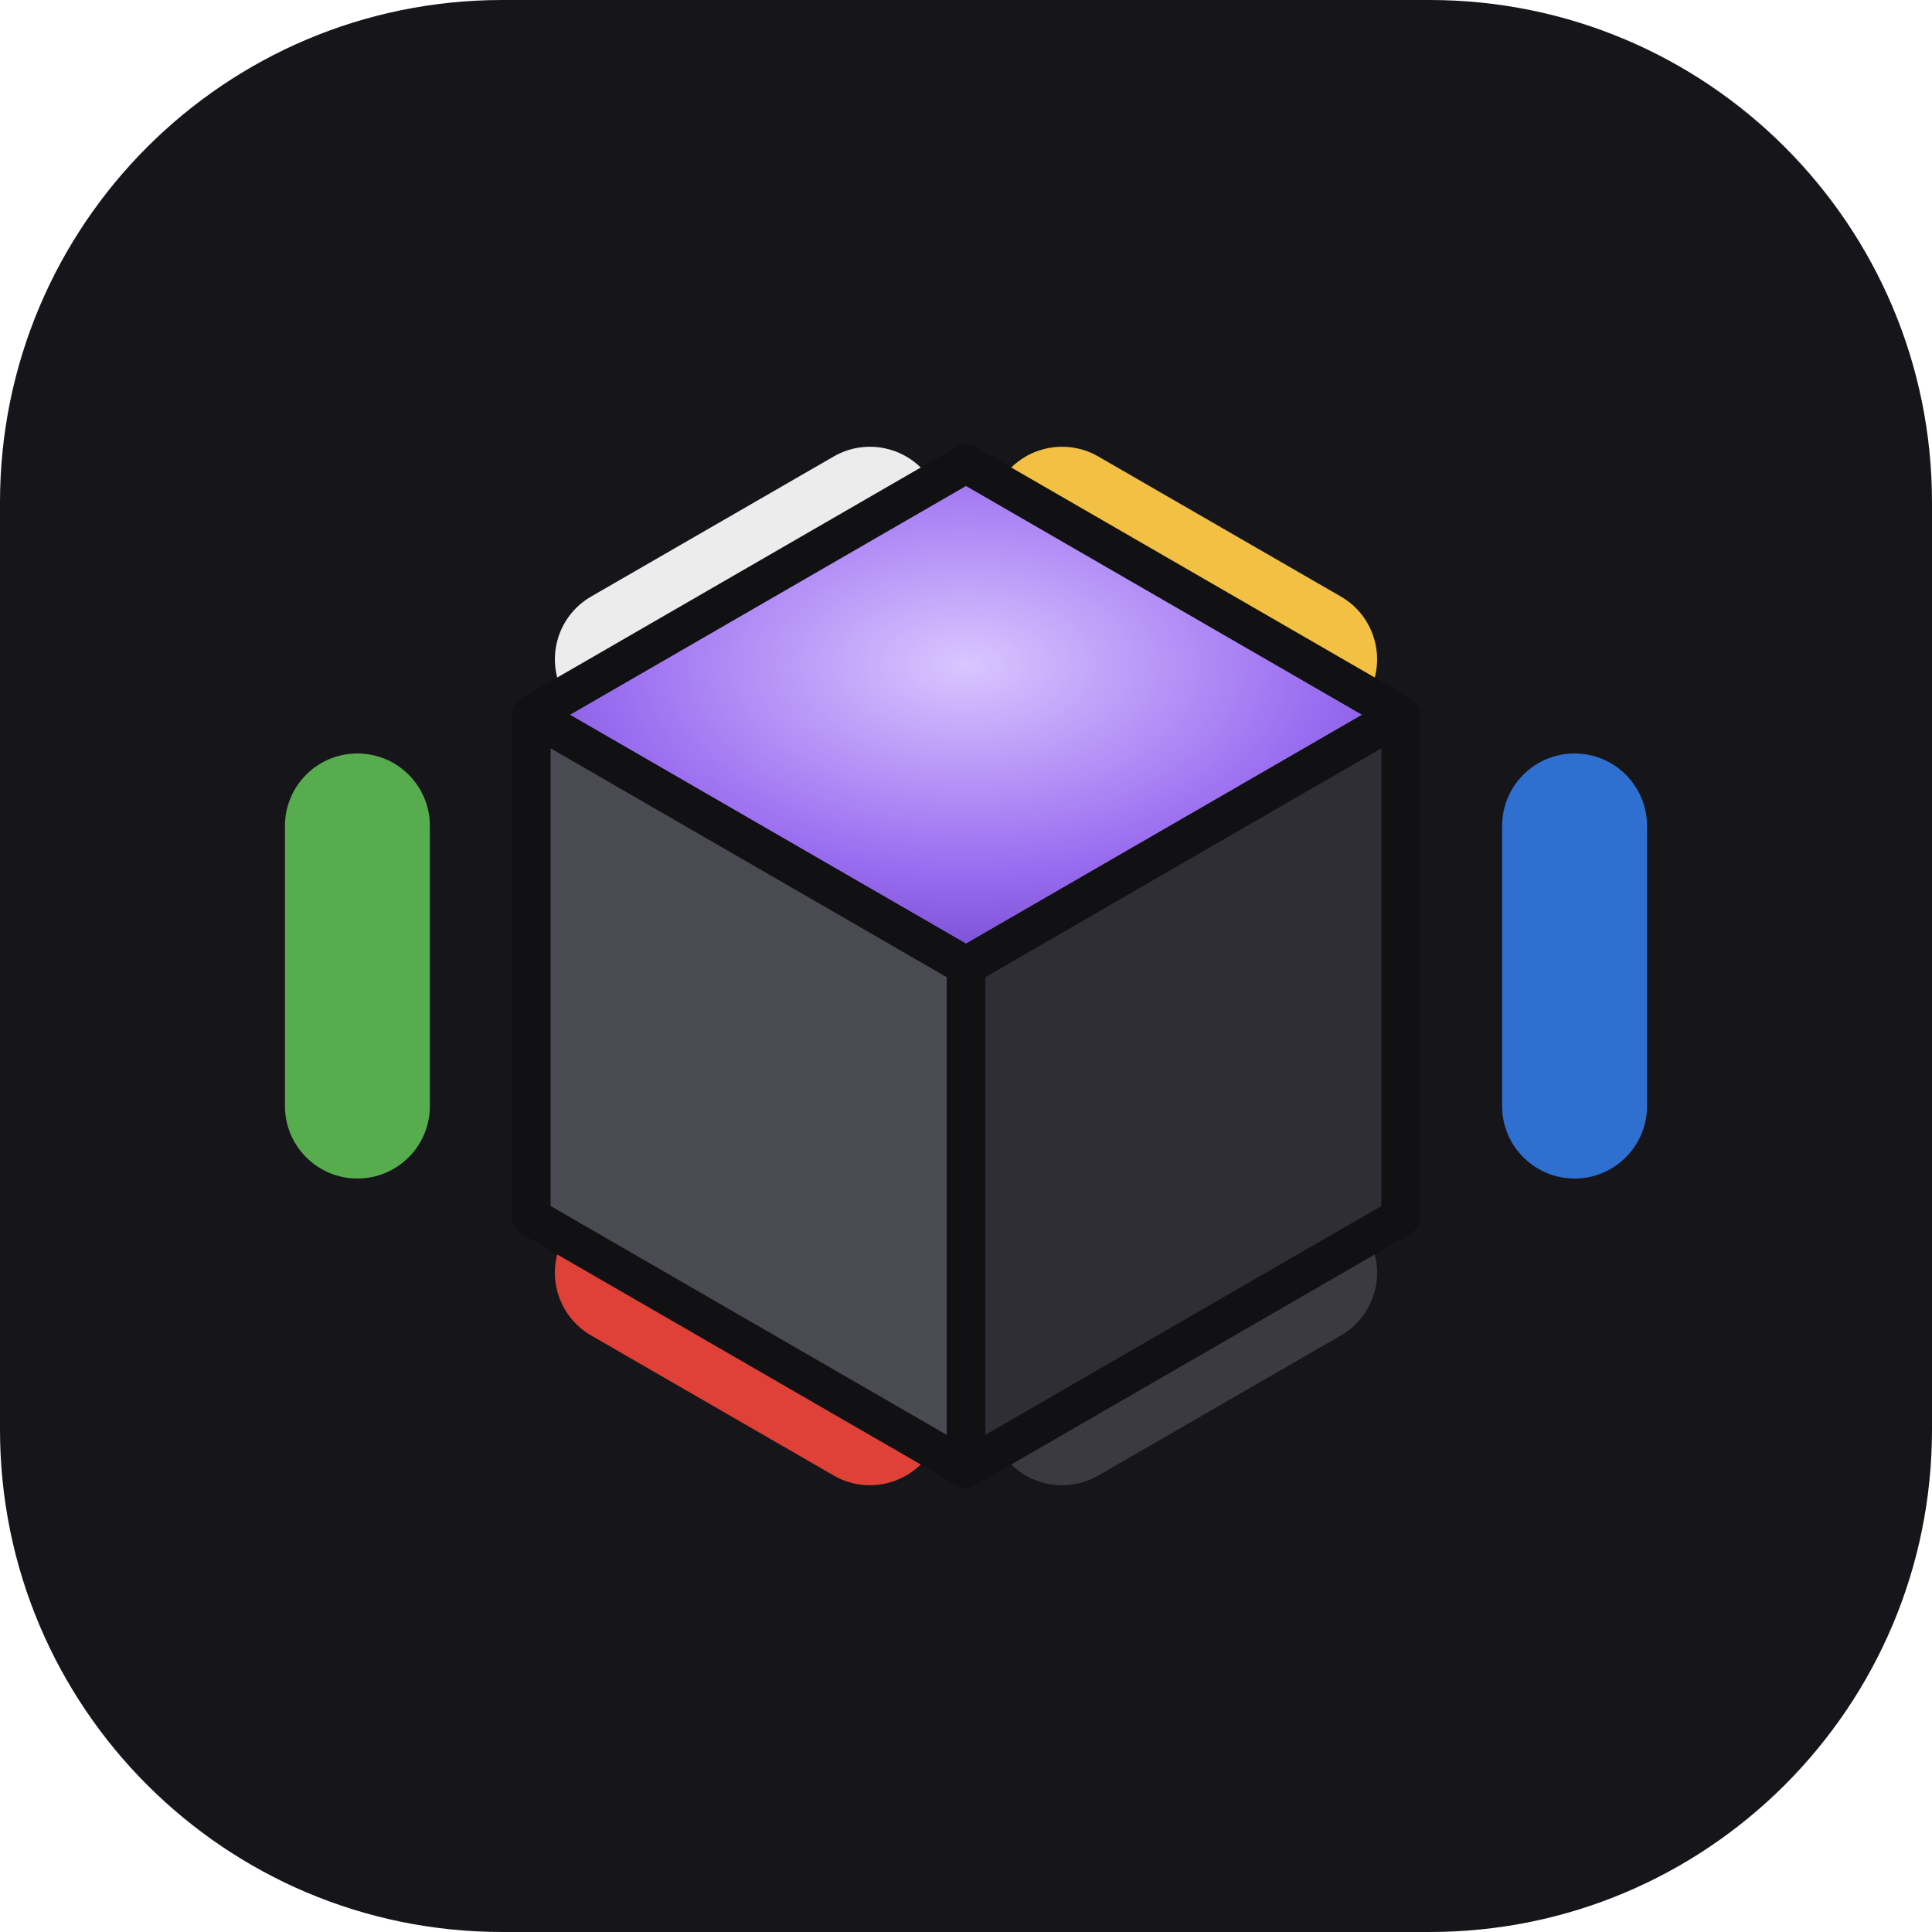
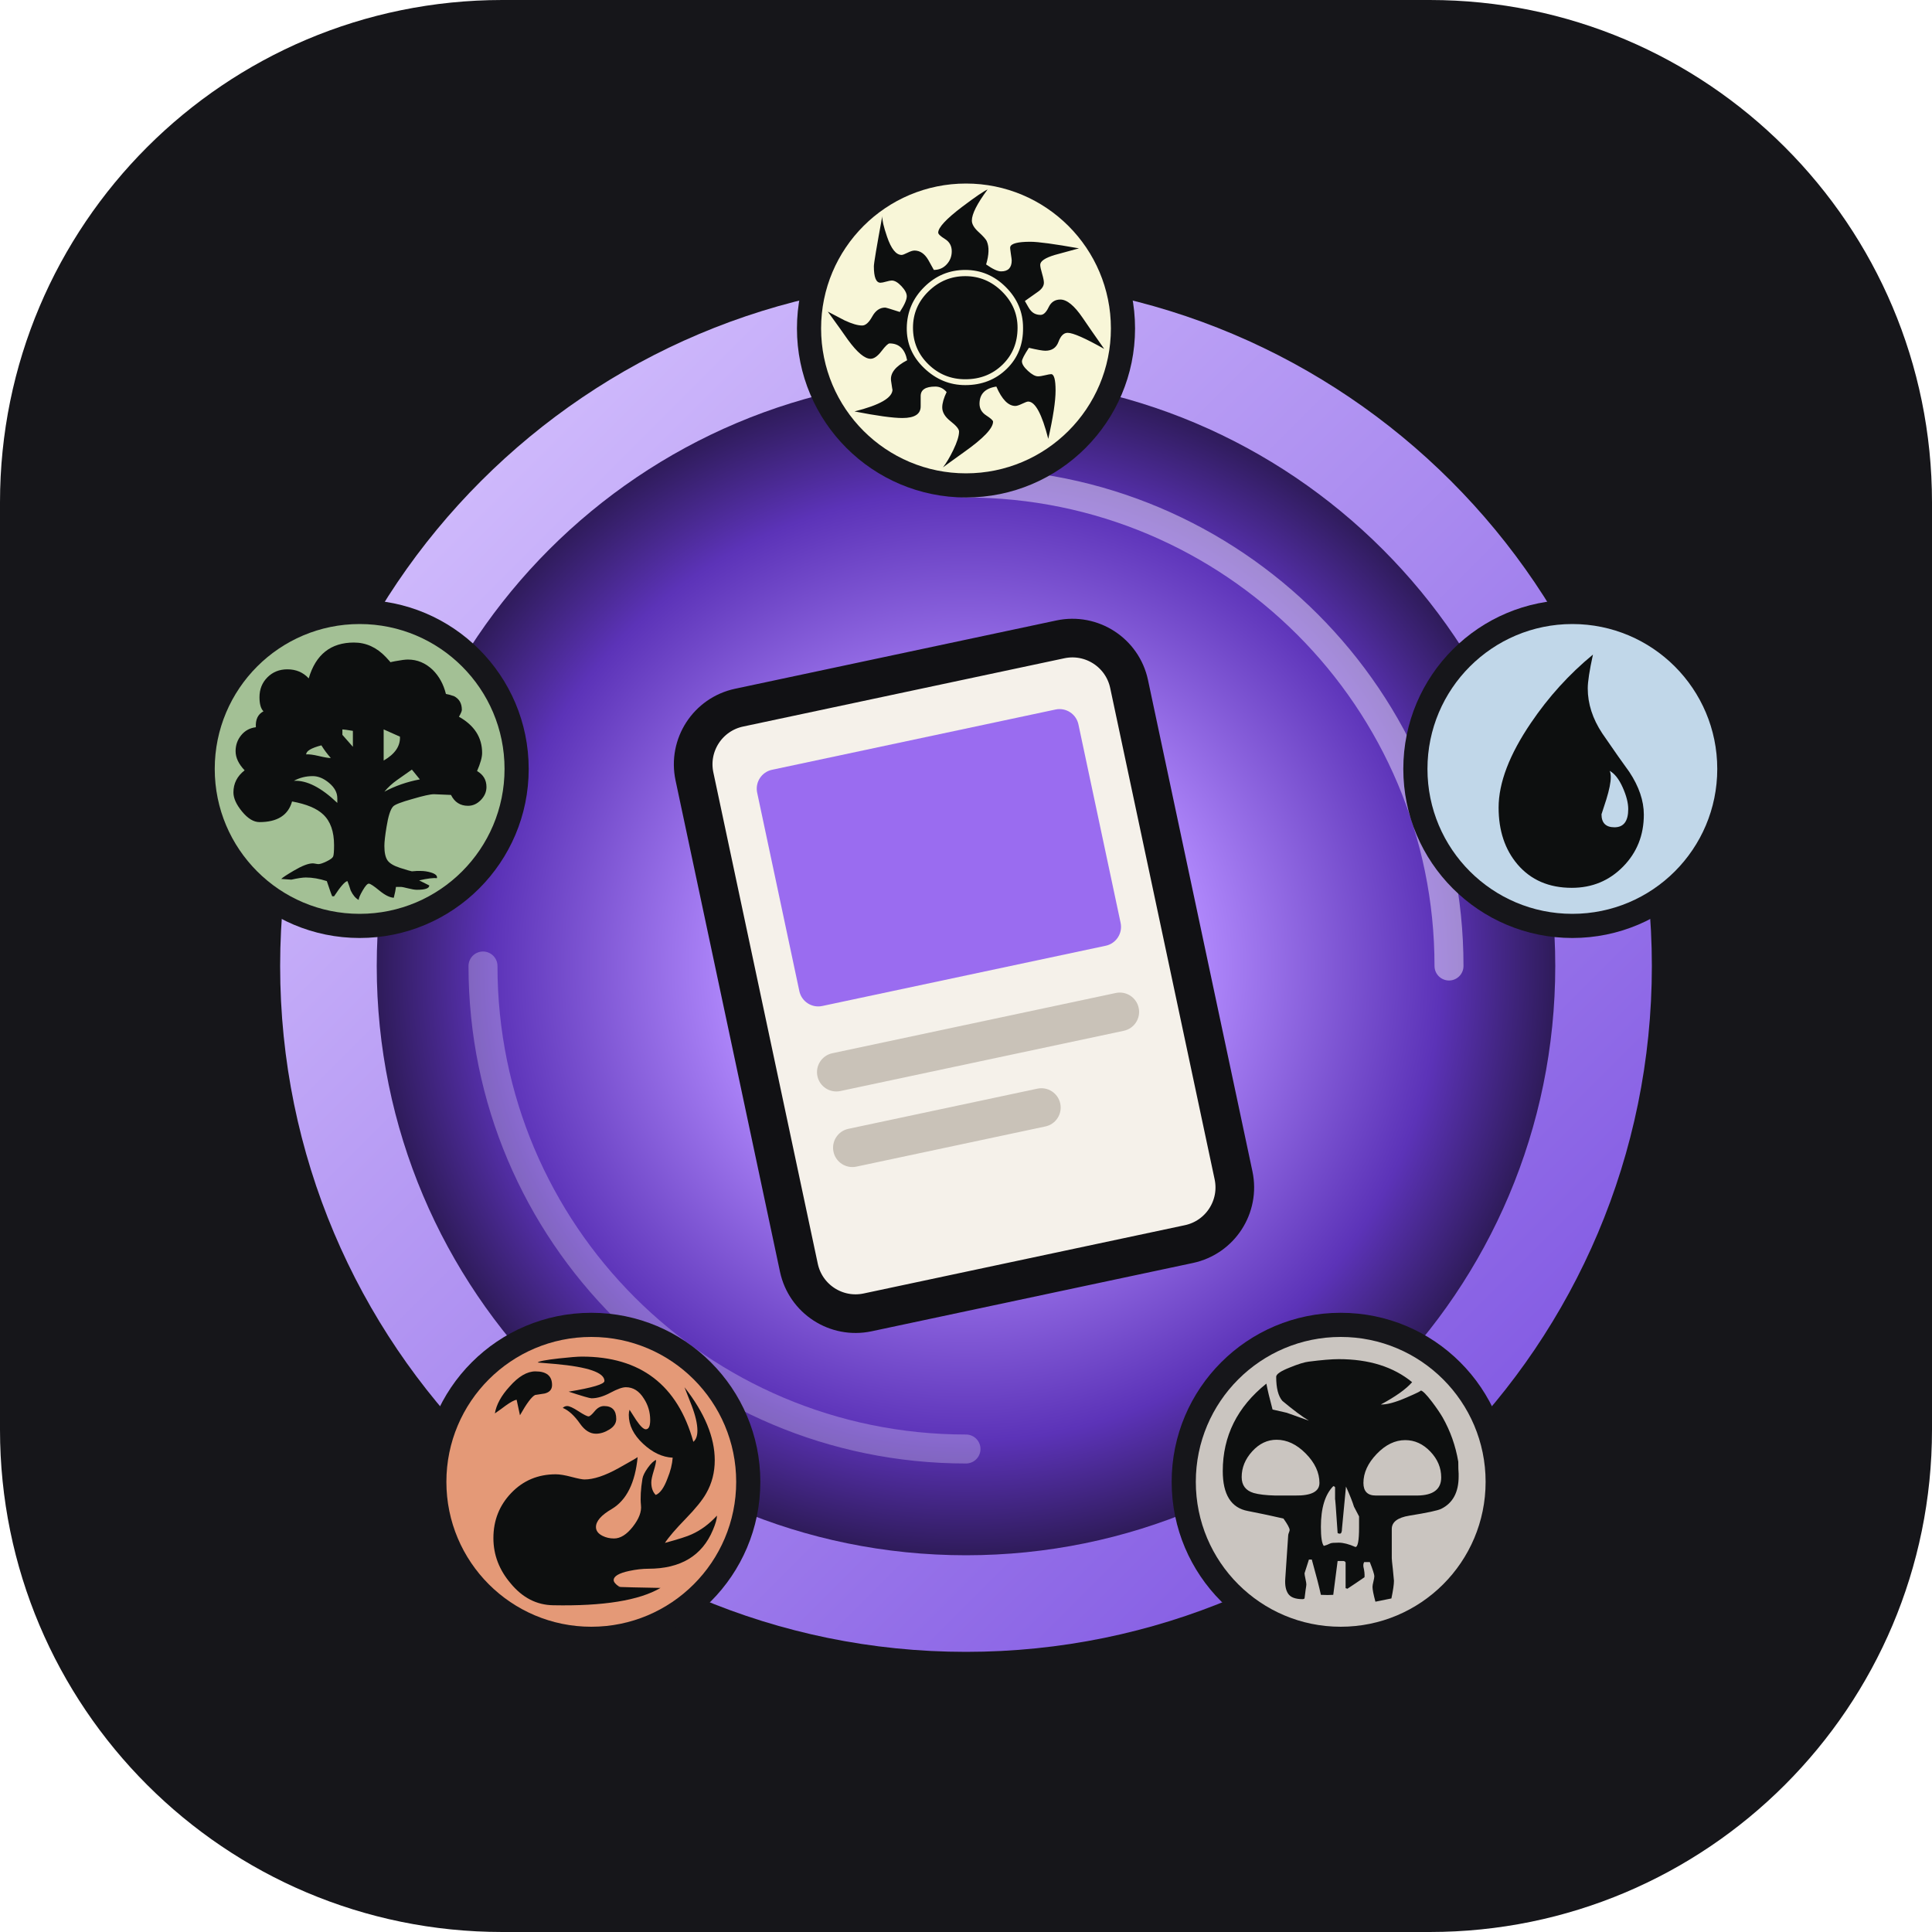
<svg xmlns="http://www.w3.org/2000/svg" width="200" height="200" viewBox="0 0 200 200">
  <defs>
-     <radialGradient id="mpTop" cx="50%" cy="40%" r="75%">
+     <radialGradient id="mpCore" cx="50%" cy="50%" r="50%">
+       <stop offset="0%" stop-color="#f3ecff" />
+       <stop offset="35%" stop-color="#b48cff" />
+       <stop offset="75%" stop-color="#5c33b8" />
+       <stop offset="100%" stop-color="#1d1236" />
+     </radialGradient>
+     <linearGradient id="mpRing" x1="0" y1="0" x2="1" y2="1">
      <stop offset="0%" stop-color="#d9c6ff" />
-       <stop offset="55%" stop-color="#9a6cf0" />
-       <stop offset="100%" stop-color="#5c33b8" />
-     </radialGradient>
+       <stop offset="100%" stop-color="#7a4fe0" />
+     </linearGradient>
  </defs>
-   <rect x="0" y="0" width="200" height="200" rx="52" fill="#16161a" />
-   <g transform="translate(122.5,61) rotate(30)">
-     <rect x="-22" y="-7.5" width="44" height="15" rx="7.5" fill="#f2c144" />
+   <rect width="200" height="200" rx="52" fill="#16161a" />
+   <circle cx="100" cy="100" r="66" fill="url(#mpCore)" />
+   <circle cx="100" cy="100" r="66" fill="none" stroke="url(#mpRing)" stroke-width="10" />
+   <path d="M100 50 A50 50 0 0 1 150 100" fill="none" stroke="#efe6ff" stroke-width="3" stroke-linecap="round" opacity=".5" />
+   <path d="M100 150 A50 50 0 0 1 50 100" fill="none" stroke="#efe6ff" stroke-width="3" stroke-linecap="round" opacity=".3" />
+   <g transform="rotate(-12 100 102)">
+     <rect x="77" y="69" width="46" height="64" rx="6" fill="#f5f1ea" stroke="#111114" stroke-width="4" />
+     <rect x="83" y="76" width="34" height="25" rx="2" fill="#9a6cf0" />
+     <rect x="83" y="106" width="34" height="4" rx="2" fill="#c9c2b8" />
+     <rect x="83" y="114" width="24" height="4" rx="2" fill="#c9c2b8" />
  </g>
-   <g transform="translate(163,100) rotate(90)">
-     <rect x="-22" y="-7.5" width="44" height="15" rx="7.5" fill="#2f6fd0" />
+   <circle cx="100.00" cy="34.00" r="17.5" fill="#16161a" />
+   <g transform="translate(85.00,19.00) scale(0.3)">
+     <path d="M0.0,50.0 a50.0,50.0 0 1,0 100.0,0 a50.0,50.0 0 1,0 -100.0,0 Z" fill="#F8F6D8" />
+     <path d="M97.691 57.064c-6.561-3.699-10.768-5.551-12.617-5.551-1.344 0-2.395 1.032-3.154 3.092-.758 2.063-2.27 3.09-4.541 3.09-.926 0-2.818-.336-5.678-1.008-1.598 2.44-2.398 3.996-2.398 4.668 0 .926.689 2.016 2.064 3.281 1.375 1.262 2.535 1.891 3.482 1.891.602 0 1.416-.125 2.449-.379 1.031-.25 1.721-.377 2.064-.377 1.033 0 1.547 1.893 1.547 5.678 0 3.617-.84 9.168-2.523 16.654-2.188-8.58-4.5-12.871-6.938-12.871-.338 0-1.031.252-2.082.76-1.053.502-1.83.754-2.334.754-2.438 0-4.625-2.227-6.561-6.688-3.869.59-5.805 2.567-5.805 5.934 0 1.684.777 3.027 2.336 4.035 1.553 1.008 2.334 1.727 2.334 2.145 0 2.273-3.324 5.764-9.969 10.473-3.531 2.523-5.973 4.289-7.316 5.297 1.174-1.512 2.352-3.487 3.533-5.928 1.344-2.775 2.018-4.92 2.018-6.436 0-.84-.967-2.02-2.902-3.533-1.936-1.512-2.9-3.111-2.9-4.793 0-1.428.502-3.193 1.512-5.299-1.094-1.262-2.395-1.895-3.91-1.895-3.365 0-5.045 1.096-5.045 3.28v3.406c.082 2.776-2.02 4.164-6.311 4.164-3.279 0-8.791-.759-16.527-2.271 8.748-2.188 13.121-4.711 13.121-7.57 0 .336-.168-.672-.504-3.028-.338-2.604 1.514-4.961 5.551-7.063-.758-3.867-2.773-5.806-6.057-5.806-.504 0-1.432.884-2.775 2.647-1.346 1.771-2.607 2.652-3.783 2.652-2.02 0-4.629-2.186-7.822-6.563-1.516-2.184-3.83-5.424-6.941-9.715 1.934 1.012 3.869 2.02 5.805 3.031 2.523 1.176 4.541 1.766 6.057 1.766 1.178 0 2.334-1.031 3.469-3.092 1.135-2.061 2.629-3.092 4.479-3.092.254 0 1.936.504 5.047 1.516 1.596-2.439 2.398-4.248 2.398-5.426 0-1.01-.611-2.166-1.83-3.471-1.221-1.303-2.334-1.955-3.344-1.955-.422 0-1.072.125-1.957.379-.881.252-1.533.379-1.953.379-1.516 0-2.273-1.893-2.273-5.678 0-1.01.969-6.77 2.904-17.285-.086 1.26.461 3.617 1.639 7.064 1.43 4.207 3.111 6.309 5.049 6.309.334 0 1.008-.252 2.018-.758 1.008-.504 1.807-.754 2.396-.754 1.934 0 3.531 1.094 4.795 3.277l1.893 3.406c1.766 0 3.238-.629 4.414-1.891 1.178-1.262 1.768-2.777 1.768-4.543 0-1.85-.777-3.26-2.334-4.227-1.559-.967-2.336-1.703-2.336-2.207 0-1.768 2.777-4.752 8.328-8.958 4.457-3.363 7.359-5.34 8.707-5.93-3.617 4.879-5.426 8.451-5.426 10.724 0 1.178.713 2.441 2.145 3.785 1.766 1.598 2.775 2.734 3.027 3.406.84 1.938.756 4.586-.252 7.949 2.271 1.6 3.994 2.396 5.174 2.396 2.436 0 3.658-1.264 3.658-3.785 0-.252-.105-1.051-.314-2.396-.213-1.344-.273-2.102-.191-2.271.336-1.178 2.65-1.768 6.939-1.768 2.691 0 8.283.758 16.781 2.273-1.852.504-4.627 1.26-8.326 2.27-3.365 1.01-5.049 2.145-5.049 3.406 0 .59.209 1.598.631 3.027.42 1.432.633 2.48.633 3.156 0 1.176-.758 2.27-2.271 3.277l-4.291 3.031c1.01 1.852 1.682 2.945 2.02 3.279.84 1.008 1.975 1.514 3.406 1.514 1.01 0 1.934-.883 2.775-2.648.84-1.768 2.188-2.65 4.037-2.65 2.27 0 4.838 2.104 7.697 6.311 1.593 2.36 4.075 5.933 7.44 10.727zm-28.007-7.316c0-5.381-1.979-10.051-5.932-14.006-3.953-3.953-8.621-5.93-14.004-5.93-5.469 0-10.18 1.957-14.131 5.869-3.953 3.91-5.973 8.6-6.055 14.066-.086 5.383 1.912 10.03 5.992 13.938 4.08 3.912 8.811 5.869 14.193 5.869 5.719 0 10.492-1.873 14.318-5.615 3.83-3.74 5.701-8.47 5.619-14.191zm-1.893 0c0 5.131-1.725 9.381-5.174 12.74-3.451 3.367-7.74 5.049-12.869 5.049-4.963 0-9.211-1.723-12.742-5.174-3.531-3.445-5.299-7.652-5.299-12.615 0-4.877 1.785-9.064 5.359-12.553 3.578-3.49 7.803-5.238 12.682-5.238 4.877 0 9.104 1.766 12.68 5.301 3.574 3.533 5.363 7.695 5.363 12.49z" fill="#0D0F0F" />
  </g>
-   <g transform="translate(122.5,139) rotate(-30)">
-     <rect x="-22" y="-7.5" width="44" height="15" rx="7.5" fill="#3a3a40" />
+   <circle cx="162.77" cy="79.60" r="17.5" fill="#16161a" />
+   <g transform="translate(147.77,64.60) scale(0.3)">
+     <path d="M0.0,50.0 a50.0,50.0 0 1,0 100.0,0 a50.0,50.0 0 1,0 -100.0,0 Z" fill="#C1D7E9" />
+     <path d="M67.488 83.719c-4.787 4.871-10.684 7.307-17.688 7.307-7.861 0-14.098-2.69-18.711-8.073-4.359-5.127-6.537-11.662-6.537-19.606 0-8.543 3.717-18.286 11.15-29.224 6.064-8.969 13.199-16.83 21.402-23.58-1.197 5.469-1.793 9.355-1.793 11.662 0 5.299 1.664 10.467 4.996 15.508 4.102 5.98 7.219 10.426 9.357 13.328 3.332 5.043 4.998 9.955 4.998 14.737.002 7.093-2.391 13.074-7.174 17.941zm-.129-27.362c-1.281-2.861-2.777-4.762-4.486-5.703.256.514.385 1.24.385 2.18 0 1.795-.512 4.357-1.539 7.689l-1.664 5.127c0 2.99 1.492 4.486 4.484 4.486 3.16 0 4.742-2.095 4.742-6.281 0-2.134-.64-4.632-1.922-7.498z" fill="#0D0F0F" />
  </g>
-   <g transform="translate(77.5,139) rotate(30)">
-     <rect x="-22" y="-7.5" width="44" height="15" rx="7.5" fill="#df4038" />
+   <circle cx="138.79" cy="153.40" r="17.5" fill="#16161a" />
+   <g transform="translate(123.79,138.40) scale(0.3)">
+     <path d="M0.0,50.0 a50.0,50.0 0 1,0 100.0,0 a50.0,50.0 0 1,0 -100.0,0 Z" fill="#CAC5C0" />
+     <path d="M90.695 48.14c0 5.463-2.008 9.189-6.02 11.175-1.172.58-4.85 1.365-11.037 2.36-4.012.663-6.018 2.194-6.018 4.592v10.058c0 .418.125 1.698.375 3.85l.377 3.975c0 1.242-.293 3.273-.879 6.085-1.588.33-3.428.702-5.518 1.12-.67-2.486-1.004-4.182-1.004-5.095 0-.411.105-1.034.313-1.863.207-.826.316-1.447.316-1.864 0-.575-.52-2.191-1.559-4.839h-1.945c-.258.414-.344.952-.26 1.613.334 1.408.459 2.607.377 3.6a282.655 282.655 0 0 1-5.895 3.974c-.586-.164-.793-.247-.629-.247v-8.816c-.164-.412-.584-.575-1.254-.497h-1.504l-1.504 11.67c-1.174.083-2.592.083-4.264 0-.588-2.73-1.631-6.785-3.135-12.167h-1.004c-.922 2.9-1.422 4.474-1.506 4.722 0 .33.104.97.314 1.922.207.953.313 1.593.313 1.924 0 .248-.084.868-.25 1.862l-.377 2.98a.862.862 0 0 1-.627.248c-2.508 0-4.182-.62-5.016-1.86-.836-1.244-1.172-2.982-1.004-5.219l1.004-14.898c0-.25.082-.58.25-.994.164-.414.25-.704.25-.868 0-.664-.711-1.989-2.131-3.975-.248-.08-1.549-.373-3.887-.87-1.424-.33-4.225-.909-8.402-1.739-5.771-1.073-8.654-5.668-8.654-13.782 0-12.086 5.018-22.143 15.051-30.173.414 2.236 1.127 5.214 2.129 8.94.754.168 2.385.54 4.891 1.117.504.167 3.053 1.078 7.652 2.733-2.344-1.408-5.393-3.682-9.156-6.83-1.422-1.655-2.133-4.426-2.133-8.316 0-.911 1.59-1.989 4.768-3.232 2.84-1.159 4.975-1.818 6.396-1.986 4.514-.577 7.984-.87 10.41-.87 10.449 0 18.891 2.65 25.328 7.949-2.088 2.402-5.684 4.964-10.783 7.696 2.008.083 4.934-.7 8.779-2.36 3.844-1.653 5.475-2.483 4.891-2.483.668 0 2.008 1.327 4.014 3.975 1.504 1.986 2.715 3.769 3.637 5.337 2.674 4.721 4.471 9.81 5.393 15.274 0 1.906.041 3.272.125 4.098v.994h.002Zm-48.031 2.235c0-3.558-1.568-6.932-4.703-10.122-3.137-3.187-6.502-4.778-10.096-4.778-3.178 0-5.977 1.335-8.402 4-2.426 2.666-3.637 5.625-3.637 8.874 0 2.83 1.379 4.666 4.139 5.498 1.756.5 4.219.793 7.398.874h6.898c5.598.083 8.403-1.366 8.403-4.346Zm13.668 15.4v-3.851a120.953 120.953 0 0 1-1.754-3.354c-.502-1.657-1.422-3.974-2.76-6.955l-1.381 14.529c0 1.16-.25 1.738-.752 1.738-.334 0-.584-.081-.752-.245-.586-8.776-.879-12.584-.879-11.427v-4.344c-.168-.251-.375-.375-.625-.375-2.844 2.901-4.264 7.576-4.264 14.032 0 3.56.33 5.753 1.002 6.582.67-.164 1.422-.455 2.258-.868.334-.167 1.295-.25 2.887-.25 1.584 0 3.51.497 5.766 1.49.836 0 1.254-2.234 1.254-6.703Zm28.344-17.303c0-3.333-1.254-6.312-3.762-8.935-2.51-2.622-5.395-3.936-8.652-3.936-3.512 0-6.795 1.591-9.846 4.778-3.053 3.187-4.578 6.519-4.578 9.996 0 2.9 1.42 4.346 4.264 4.346h14.422c5.433-.081 8.152-2.165 8.152-6.249Z" fill="#0D0F0F" />
  </g>
-   <g transform="translate(37,100) rotate(90)">
-     <rect x="-22" y="-7.5" width="44" height="15" rx="7.5" fill="#57ad4e" />
+   <circle cx="61.21" cy="153.40" r="17.5" fill="#16161a" />
+   <g transform="translate(46.21,138.40) scale(0.3)">
+     <path d="M0.0,50.0 a50.0,50.0 0 1,0 100.0,0 a50.0,50.0 0 1,0 -100.0,0 Z" fill="#E49977" />
+     <path d="M91.965 66.617c-3.736 8.912-11.16 13.367-22.275 13.367-2.037 0-4.246.254-6.621.762-3.564.764-5.346 1.828-5.346 3.186 0 .424.295.91.891 1.463.592.553 1.104.826 1.527.826-2.123 0-.68.064 4.326.191 5.008.127 8.148.191 9.422.191-7.383 4.326-19.732 6.319-37.043 5.981-5.688-.084-10.566-2.588-14.639-7.51-3.992-4.669-5.984-9.888-5.984-15.658 0-6.108 2.057-11.308 6.176-15.595 4.113-4.282 9.229-6.427 15.338-6.427 1.357 0 3.16.297 5.41.891 2.248.594 3.756.891 4.518.891 3.139 0 7.045-1.293 11.713-3.883 4.666-2.588 6.875-3.883 6.621-3.883-.85 8.912-3.82 14.896-8.914 17.948-3.648 2.123-5.473 4.201-5.473 6.236 0 1.273.764 2.293 2.291 3.057 1.188.595 2.502.892 3.945.892 2.207 0 4.371-1.356 6.494-4.071 2.119-2.718 3.055-5.177 2.801-7.386-.254-2.545-.084-5.603.51-9.164.168-1.02.783-2.27 1.844-3.754 1.061-1.486 2.016-2.398 2.865-2.738 0 .762-.275 2.037-.828 3.818-.553 1.781-.826 3.1-.826 3.947 0 1.867.508 3.309 1.527 4.326 1.525-.592 2.883-2.502 4.074-5.729 1.016-2.459 1.609-4.836 1.781-7.127-3.566-.17-6.982-1.781-10.248-4.838-3.268-3.057-4.9-6.365-4.9-9.928 0-.594.082-1.188.256-1.783.508.764 1.271 1.953 2.289 3.564 1.443 2.121 2.547 3.182 3.313 3.182 1.016 0 1.525-1.061 1.525-3.182 0-2.715-.723-5.176-2.164-7.383-1.613-2.631-3.693-3.947-6.238-3.947-1.189 0-2.971.637-5.344 1.91-2.379 1.271-4.543 1.91-6.492 1.91-.596 0-3.229-.766-7.895-2.293 8.23-1.355 12.348-2.586 12.348-3.691 0-2.885-5.645-4.838-16.93-5.855-1.105-.084-3.141-.254-6.111-.51.338-.424 2.758-.891 7.258-1.4 3.818-.422 6.492-.637 8.018-.637 20.197 0 33.012 9.805 38.443 29.408.934-.773 1.402-2.066 1.402-3.871 0-2.324-.68-5.25-2.037-8.777-.512-1.375-1.318-3.441-2.42-6.193 6.957 8.867 10.439 17.27 10.439 25.199 0 4.178-.979 7.973-2.93 11.381-1.27 2.303-3.65 5.244-7.127 8.826-3.48 3.58-5.857 6.352-7.131 8.313 4.668-1.271 7.725-2.248 9.168-2.928 3.223-1.44 6.15-3.606 8.783-6.492 0 1.106-.467 2.762-1.4 4.967zm-55.502-50.025c0 1.525-.85 2.502-2.545 2.926l-3.311.51c-1.189.594-2.928 2.928-5.219 7-.256-1.271-.637-3.053-1.146-5.346-.764.086-2.035.764-3.818 2.037-.764.594-1.996 1.484-3.693 2.672.512-3.055 2.207-6.148 5.094-9.293 3.055-3.477 6.025-5.217 8.91-5.217 3.818 0 5.728 1.572 5.728 4.711zm22.15 11.709c0 1.443-.785 2.654-2.355 3.629-1.57.977-3.119 1.465-4.646 1.465-2.037 0-3.863-1.146-5.473-3.438-1.955-2.801-3.947-4.625-5.984-5.477.424-.422.934-.635 1.529-.635.764 0 2.055.594 3.881 1.781 1.824 1.189 2.99 1.783 3.502 1.783.424 0 1.123-.594 2.1-1.783.975-1.188 2.057-1.781 3.246-1.781 2.8.001 4.2 1.487 4.2 4.456z" fill="#0D0F0F" />
  </g>
-   <g transform="translate(77.5,61) rotate(-30)">
-     <rect x="-22" y="-7.5" width="44" height="15" rx="7.5" fill="#ececec" />
+   <circle cx="37.23" cy="79.60" r="17.5" fill="#16161a" />
+   <g transform="translate(22.23,64.60) scale(0.3)">
+     <path d="M100 49.998c0 27.615-22.385 50.002-50.002 50.002-27.613 0-49.998-22.387-49.998-50.002 0-27.613 22.385-49.998 49.998-49.998 27.617 0 50.002 22.385 50.002 49.998z" fill="#A3C095" />
+     <path d="M93.762 56.225c0 1.668-.645 3.164-1.936 4.498-1.289 1.332-2.77 1.998-4.436 1.998-2.662 0-4.623-1.25-5.869-3.748l-5.871-.25c-1.252 0-3.709.543-7.371 1.625-3.914 1.082-6.164 1.957-6.746 2.623-.916.998-1.664 3.332-2.248 6.996-.502 2.998-.748 5.205-.748 6.621 0 2.246.352 3.893 1.061 4.934.709 1.041 2.166 1.916 4.371 2.623 2.205.707 3.561 1.104 4.061 1.187.332 0 .873-.041 1.625-.125h1.498c1.08 0 2.205.17 3.373.5 1.666.5 2.375 1.166 2.125 2-1.168-.166-3.207.084-6.121.75l3.496 1.748c0 1-1.416 1.498-4.246 1.498-.752 0-1.771-.166-3.063-.498-1.291-.336-2.145-.5-2.559-.5h-1.625c-.082.832-.334 2.08-.75 3.746-1.418-.084-3.08-.918-4.996-2.498-1.918-1.58-3.123-2.373-3.621-2.373-.502 0-1.211.793-2.125 2.373-.918 1.58-1.375 2.664-1.375 3.248-1.082-.584-1.996-1.668-2.75-3.248-.332-1.084-.707-2.166-1.121-3.248-.832.084-2.375 1.834-4.621 5.248h-.627c-.166-.252-.795-2-1.873-5.248-2.582-.832-4.996-1.248-7.246-1.248-1.082 0-2.748.25-4.996.748l-3.496-.248c.498-.5 1.955-1.457 4.371-2.873 2.83-1.666 4.996-2.5 6.496-2.5.246 0 .578.043 1 .125.414.086.75.125 1 .125.578 0 1.518-.312 2.809-.938 1.291-.623 2.039-1.186 2.246-1.684.211-.504.316-1.793.316-3.875 0-4.746-1.25-8.285-3.75-10.617-2.168-2.082-5.746-3.58-10.744-4.498-1.332 4.746-5.08 7.123-11.24 7.123-2 0-3.998-1.207-5.996-3.623-1.996-2.416-2.996-4.623-2.996-6.621 0-3.082 1.287-5.621 3.869-7.623-2.08-2.162-3.121-4.369-3.121-6.617 0-2.084.643-3.914 1.936-5.5 1.291-1.578 2.977-2.496 5.059-2.748-.166-2.662.707-4.496 2.623-5.496-.916-.914-1.373-2.537-1.373-4.869 0-2.748.916-5.039 2.748-6.871 1.83-1.832 4.121-2.75 6.869-2.75 3 0 5.457 1.045 7.371 3.125 2.416-8.244 7.621-12.367 15.613-12.367 4.164 0 7.828 1.666 10.994 4.998 1.166 1.248 1.748 1.916 1.748 1.996-1 0-.498-.188 1.5-.561 1.996-.375 3.453-.563 4.373-.563 3.246 0 6.119 1.207 8.619 3.623 2.164 2.166 3.664 4.912 4.498 8.244.58.084 1.498.332 2.748.748 1.83.92 2.748 2.498 2.748 4.748 0 .418-.336 1.209-1 2.373 5.328 2.998 7.994 7.162 7.994 12.492 0 1.498-.582 3.584-1.748 6.247 2.166 1.247 3.246 3.081 3.246 5.495zm-51.467 5.496v-1.623c0-1.914-.936-3.664-2.809-5.246-1.875-1.582-3.77-2.373-5.684-2.373-2.334 0-4.496.541-6.496 1.621 4.413-.248 9.411 2.293 14.989 7.621zm-2.246-15.489c-1.25-1.418-2.332-2.875-3.25-4.373-3.498.916-5.246 1.957-5.246 3.121 1-.08 2.457.105 4.371.564 1.914.459 3.291.688 4.125.688zm7.621-3.873v-5.496c-2-.332-3.211-.5-3.623-.5v1.873l3.623 4.123zm16.238-3.498c-1-.416-2.875-1.25-5.621-2.498v10.742c3.912-2.25 5.785-4.998 5.621-8.244zm6.867 14.741l-2.746-3.373c-1.664 1.167-3.352 2.354-5.061 3.561-1.709 1.207-3.186 2.563-4.432 4.06 3.747-2.002 7.829-3.414 12.239-4.248z" fill="#0D0F0F" />
  </g>
-   <path d="M100 48 L145 74 L100 100 L55 74 Z" fill="url(#mpTop)" stroke="#111114" stroke-width="4" stroke-linejoin="round" />
-   <path d="M55 74 L100 100 L100 152 L55 126 Z" fill="#4a4a52" stroke="#111114" stroke-width="4" stroke-linejoin="round" />
-   <path d="M145 74 L100 100 L100 152 L145 126 Z" fill="#2e2e34" stroke="#111114" stroke-width="4" stroke-linejoin="round" />
</svg>
